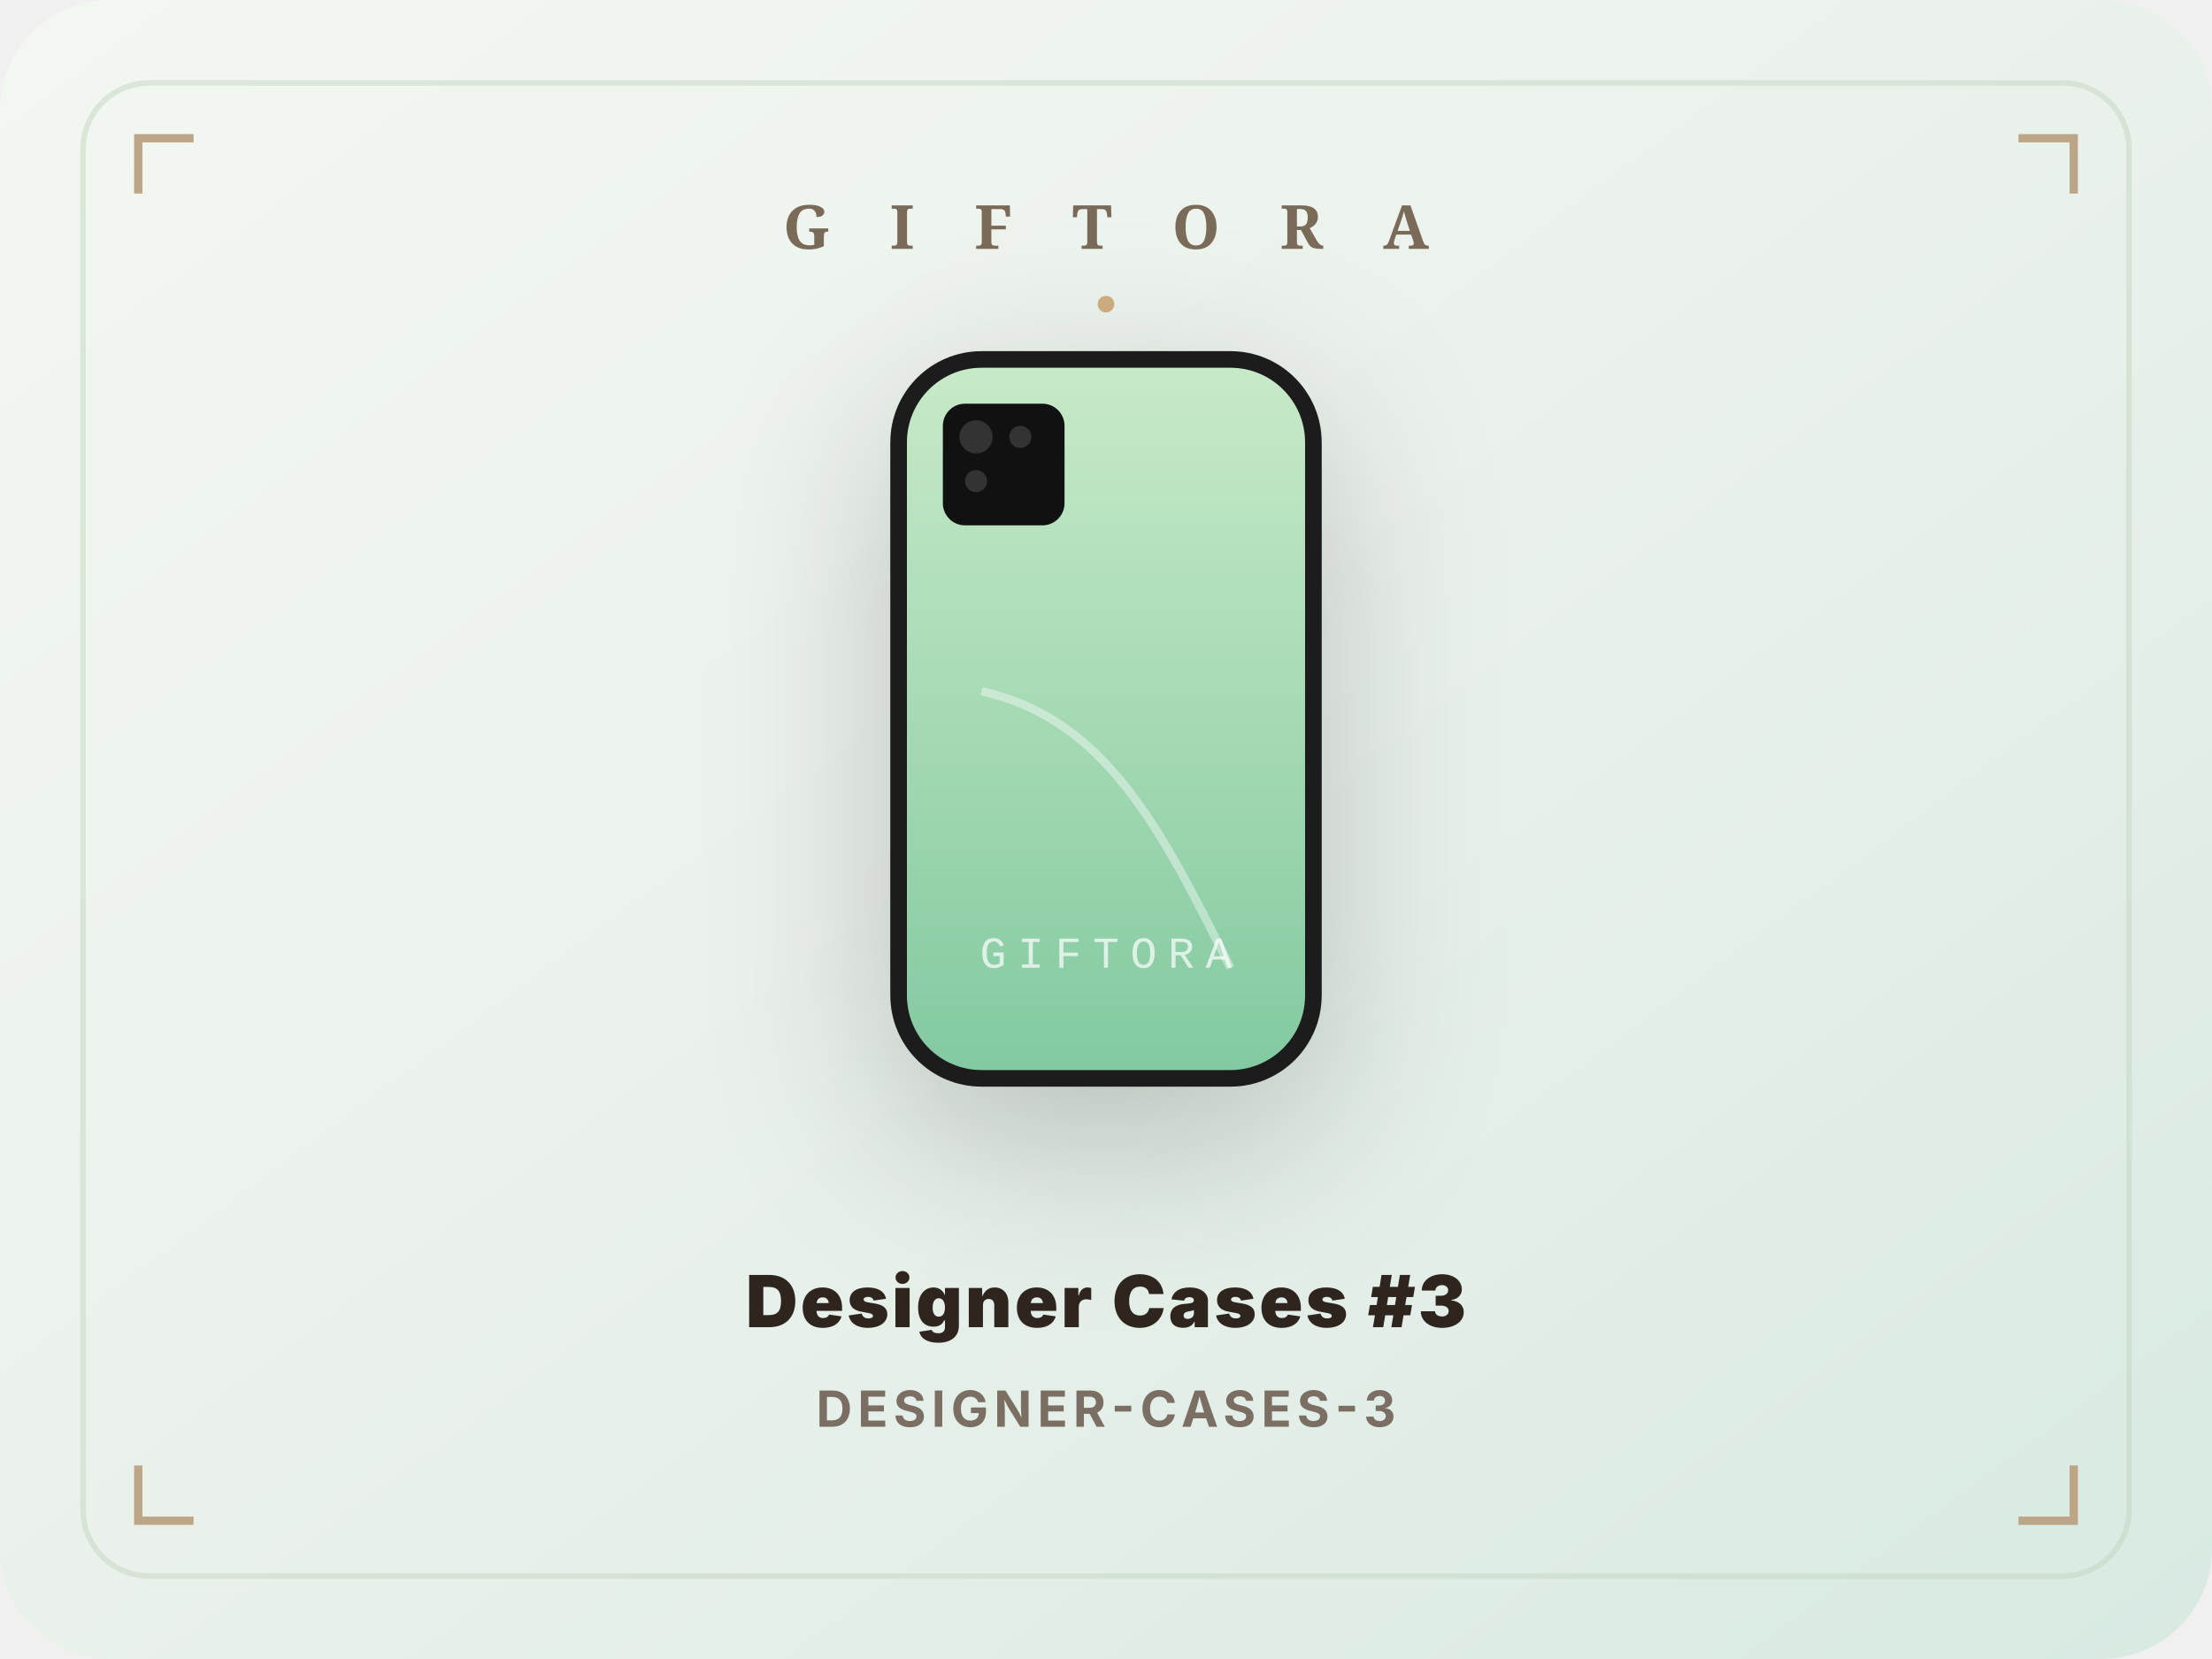
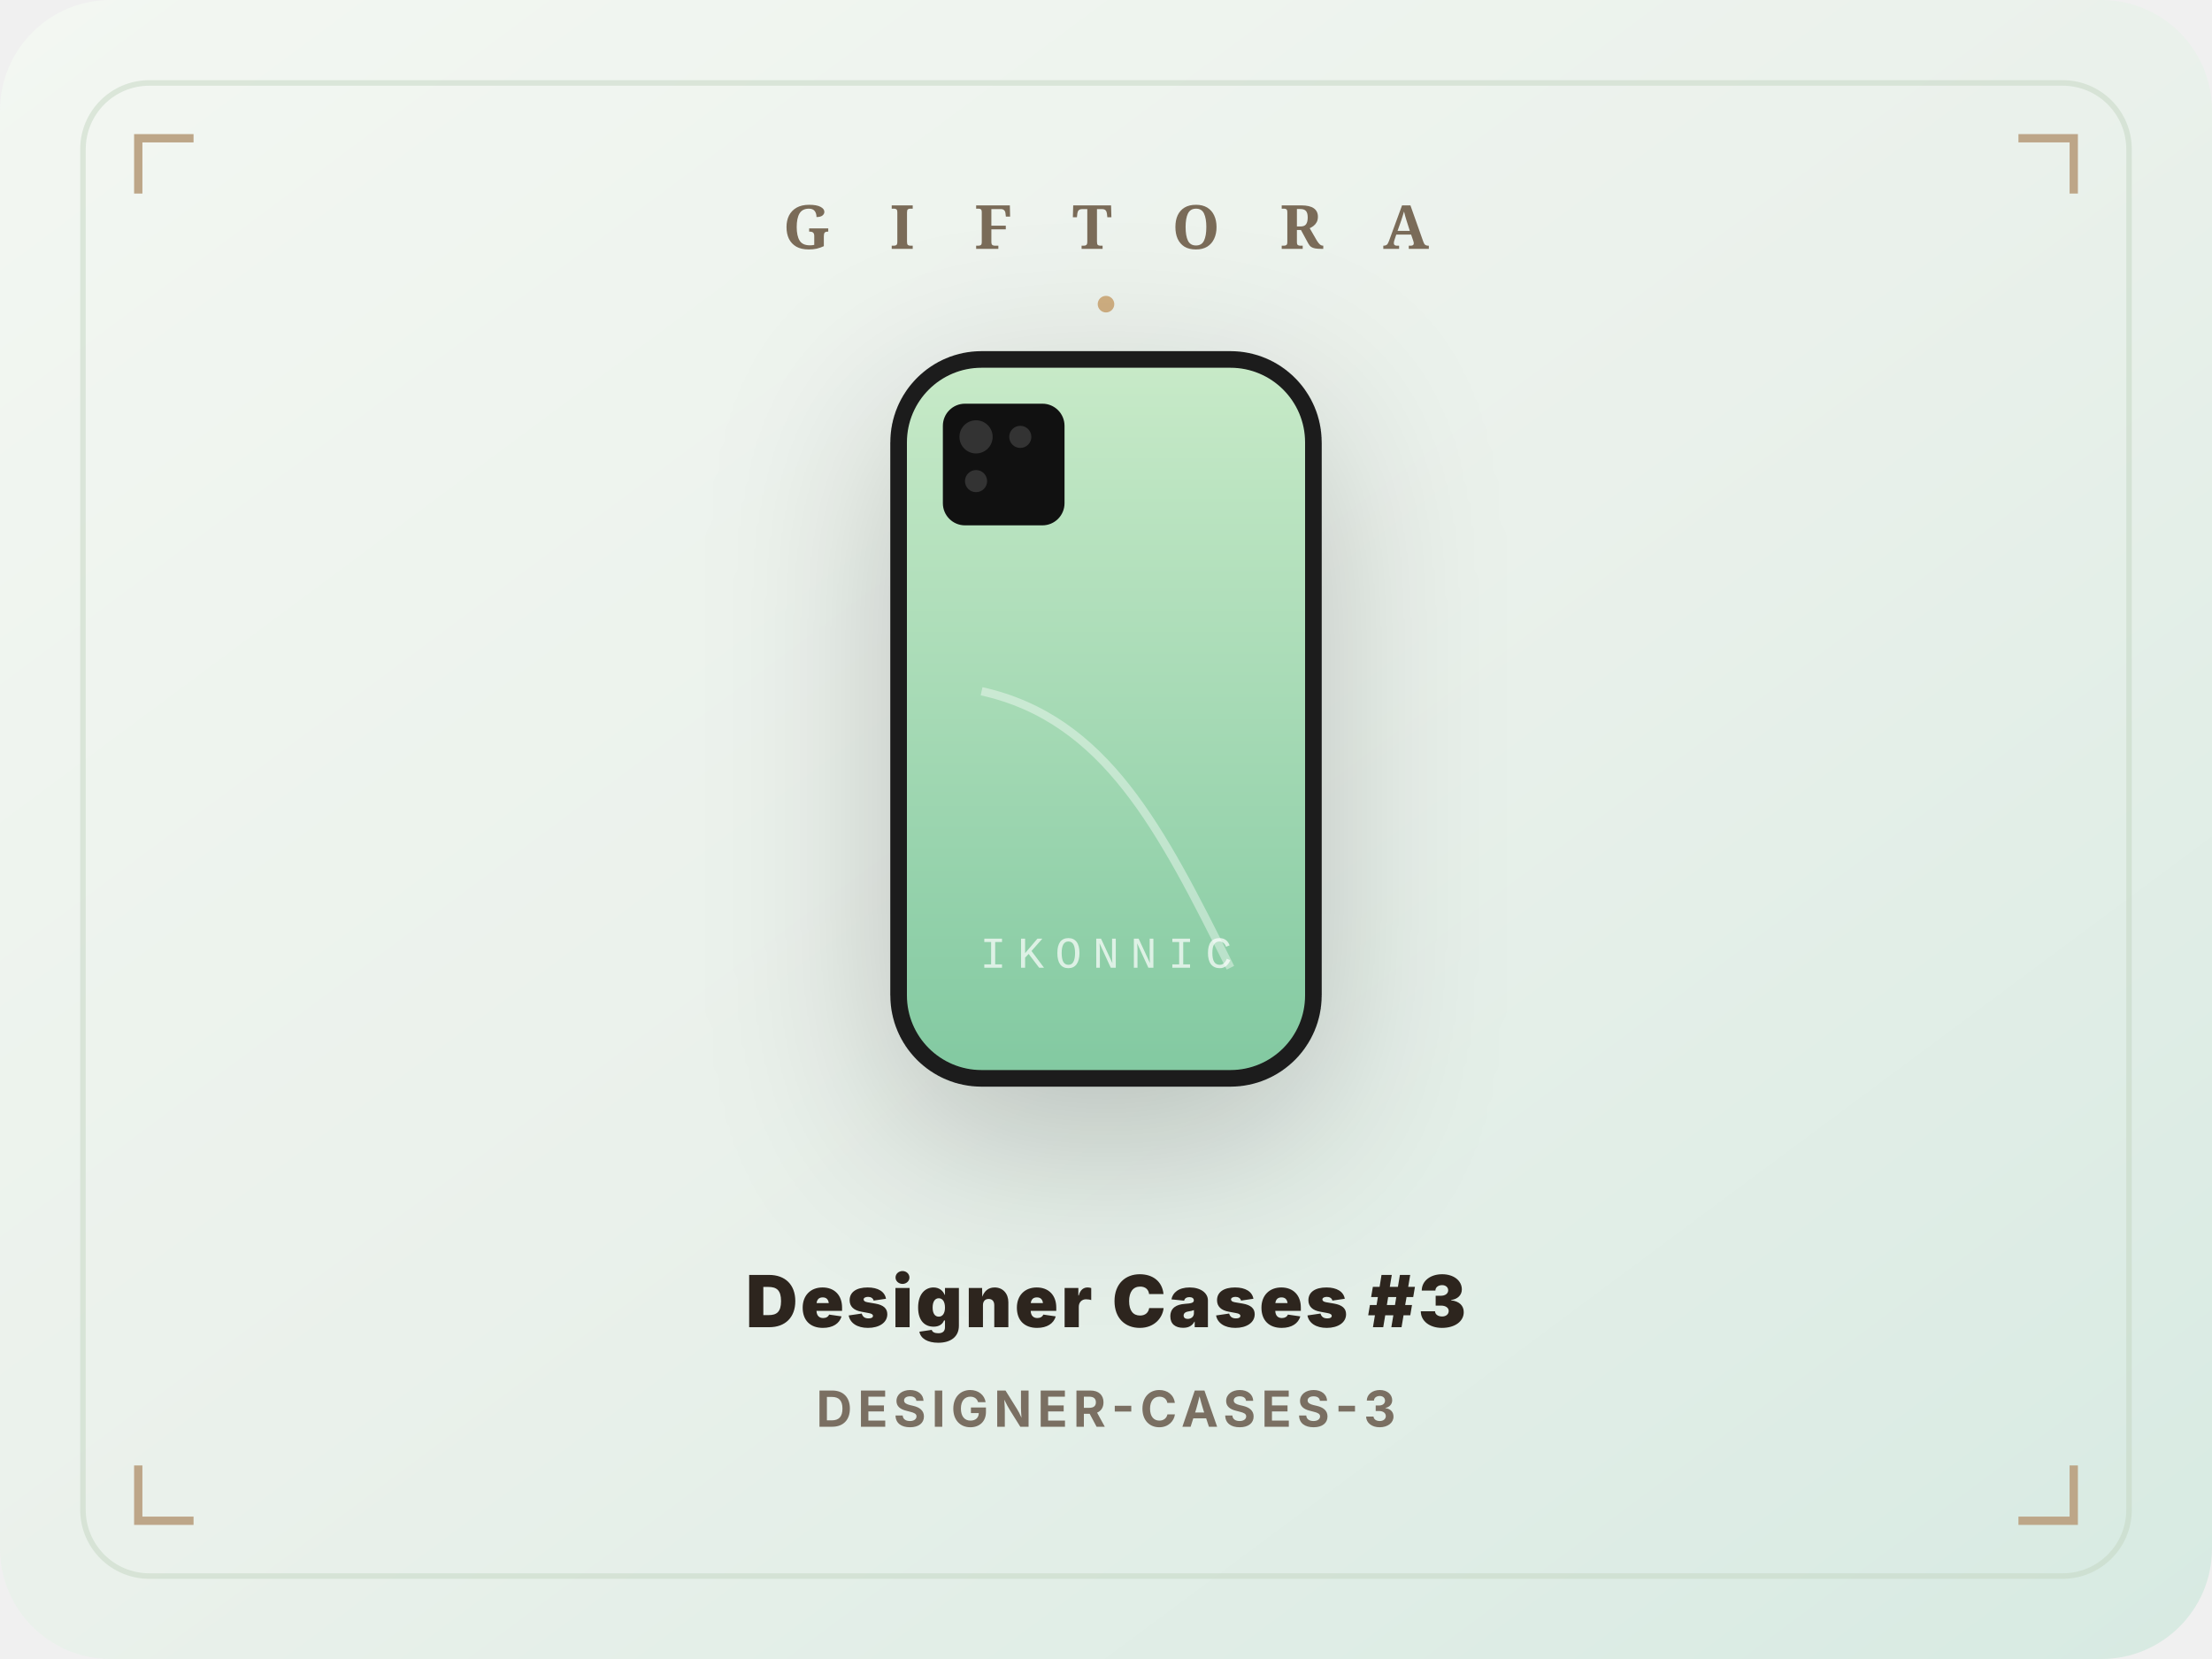
<svg xmlns="http://www.w3.org/2000/svg" viewBox="0 0 400 300" width="100%" height="100%">
  <defs>
    <linearGradient id="grad_designer-cases_2" x1="0%" y1="0%" x2="100%" y2="100%">
      <stop offset="0%" stop-color="hsl(111, 25%, 96%)" />
      <stop offset="50%" stop-color="hsl(131, 20%, 93%)" />
      <stop offset="100%" stop-color="hsl(156, 30%, 88%)" />
    </linearGradient>
    <linearGradient id="mock_grad_designer-cases_2" x1="0%" y1="0%" x2="0%" y2="100%">
      <stop offset="0%" stop-color="hsl(121, 45%, 85%)" />
      <stop offset="100%" stop-color="hsl(146, 40%, 65%)" />
    </linearGradient>
    <linearGradient id="stud_grad" x1="0%" y1="0%" x2="100%" y2="100%">
      <stop offset="0%" stop-color="#ffffff" />
      <stop offset="40%" stop-color="#d4af37" />
      <stop offset="100%" stop-color="#aa7c11" />
    </linearGradient>
  </defs>
  <rect width="400" height="300" rx="20" fill="url(#grad_designer-cases_2)" />
  <rect x="15" y="15" width="370" height="270" rx="12" fill="none" stroke="hsl(111, 20%, 80%)" stroke-width="1" stroke-opacity="0.5" />
  <text x="200" y="45" font-family="'Georgia', serif" font-size="11" font-weight="900" fill="#7a6b58" text-anchor="middle" letter-spacing="4">G I F T O R A</text>
  <circle cx="200" cy="55" r="1.5" fill="#cfae81" />
  <rect x="162.5" y="65.0" width="75" height="130" rx="15" fill="url(#mock_grad_designer-cases_2)" stroke="#1a1a1a" stroke-width="3" filter="drop-shadow(0px 10px 16px rgba(0,0,0,0.2))" />
  <rect x="170.5" y="73.0" width="22" height="22" rx="4" fill="#111111" />
  <circle cx="176.5" cy="79.0" r="3" fill="#333" />
  <circle cx="184.5" cy="79.0" r="2" fill="#333" />
  <circle cx="176.5" cy="87.0" r="2" fill="#333" />
  <path d="M 177.5 125.0 C 200 130 210 150 222.5 175.0" fill="none" stroke="#ffffff" stroke-width="1.5" stroke-opacity="0.4" />
-   <text x="200" y="175" font-family="'Courier New', monospace" font-size="8" fill="#ffffff" fill-opacity="0.7" text-anchor="middle" letter-spacing="2">GIFTORA</text>
+   <text x="200" y="175" font-family="'Courier New', monospace" font-size="8" fill="#ffffff" fill-opacity="0.7" text-anchor="middle" letter-spacing="2">IKONNIC</text>
  <text x="200" y="240" font-family="'Inter', sans-serif" font-size="13" font-weight="900" fill="#2d251e" text-anchor="middle" letter-spacing="0.5">Designer Cases #3</text>
  <text x="200" y="258" font-family="'Inter', sans-serif" font-size="9" font-weight="bold" fill="#7a6f62" text-anchor="middle" letter-spacing="1">DESIGNER-CASES-3</text>
  <path d="M 25 35 L 25 25 L 35 25" fill="none" stroke="#bda688" stroke-width="1.5" />
  <path d="M 375 35 L 375 25 L 365 25" fill="none" stroke="#bda688" stroke-width="1.5" />
  <path d="M 25 265 L 25 275 L 35 275" fill="none" stroke="#bda688" stroke-width="1.5" />
  <path d="M 375 265 L 375 275 L 365 275" fill="none" stroke="#bda688" stroke-width="1.5" />
</svg>
